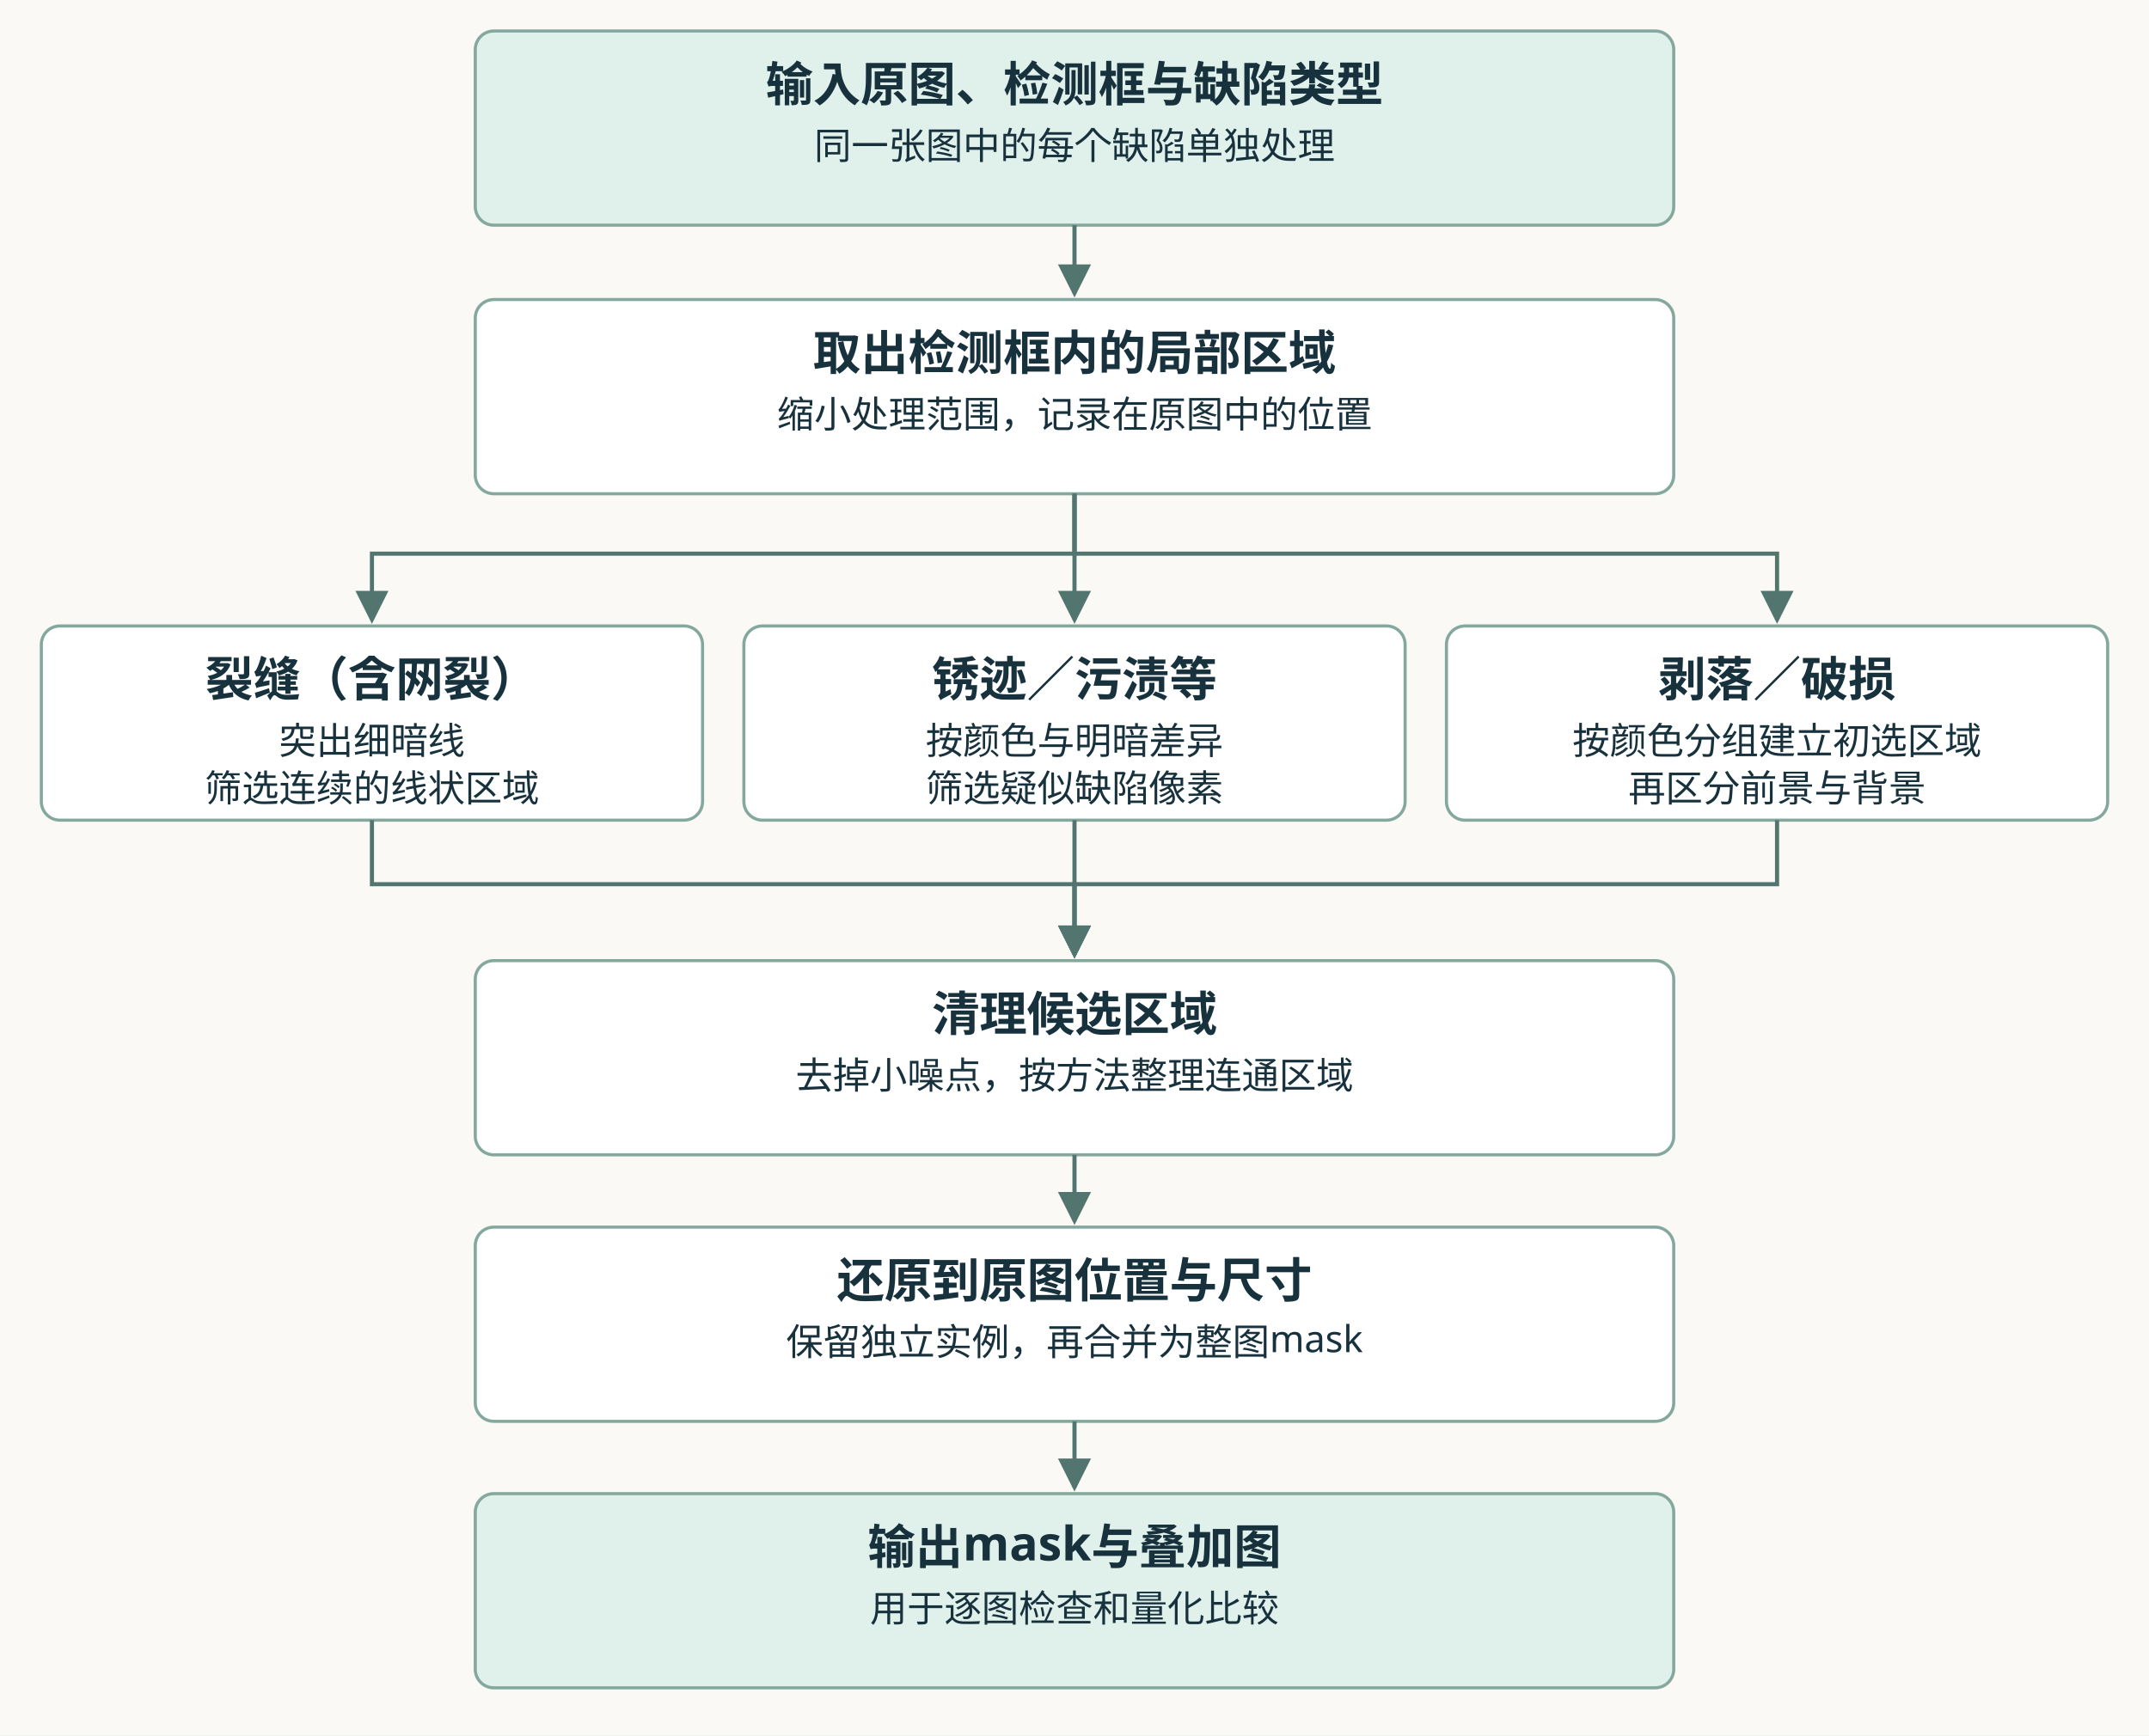
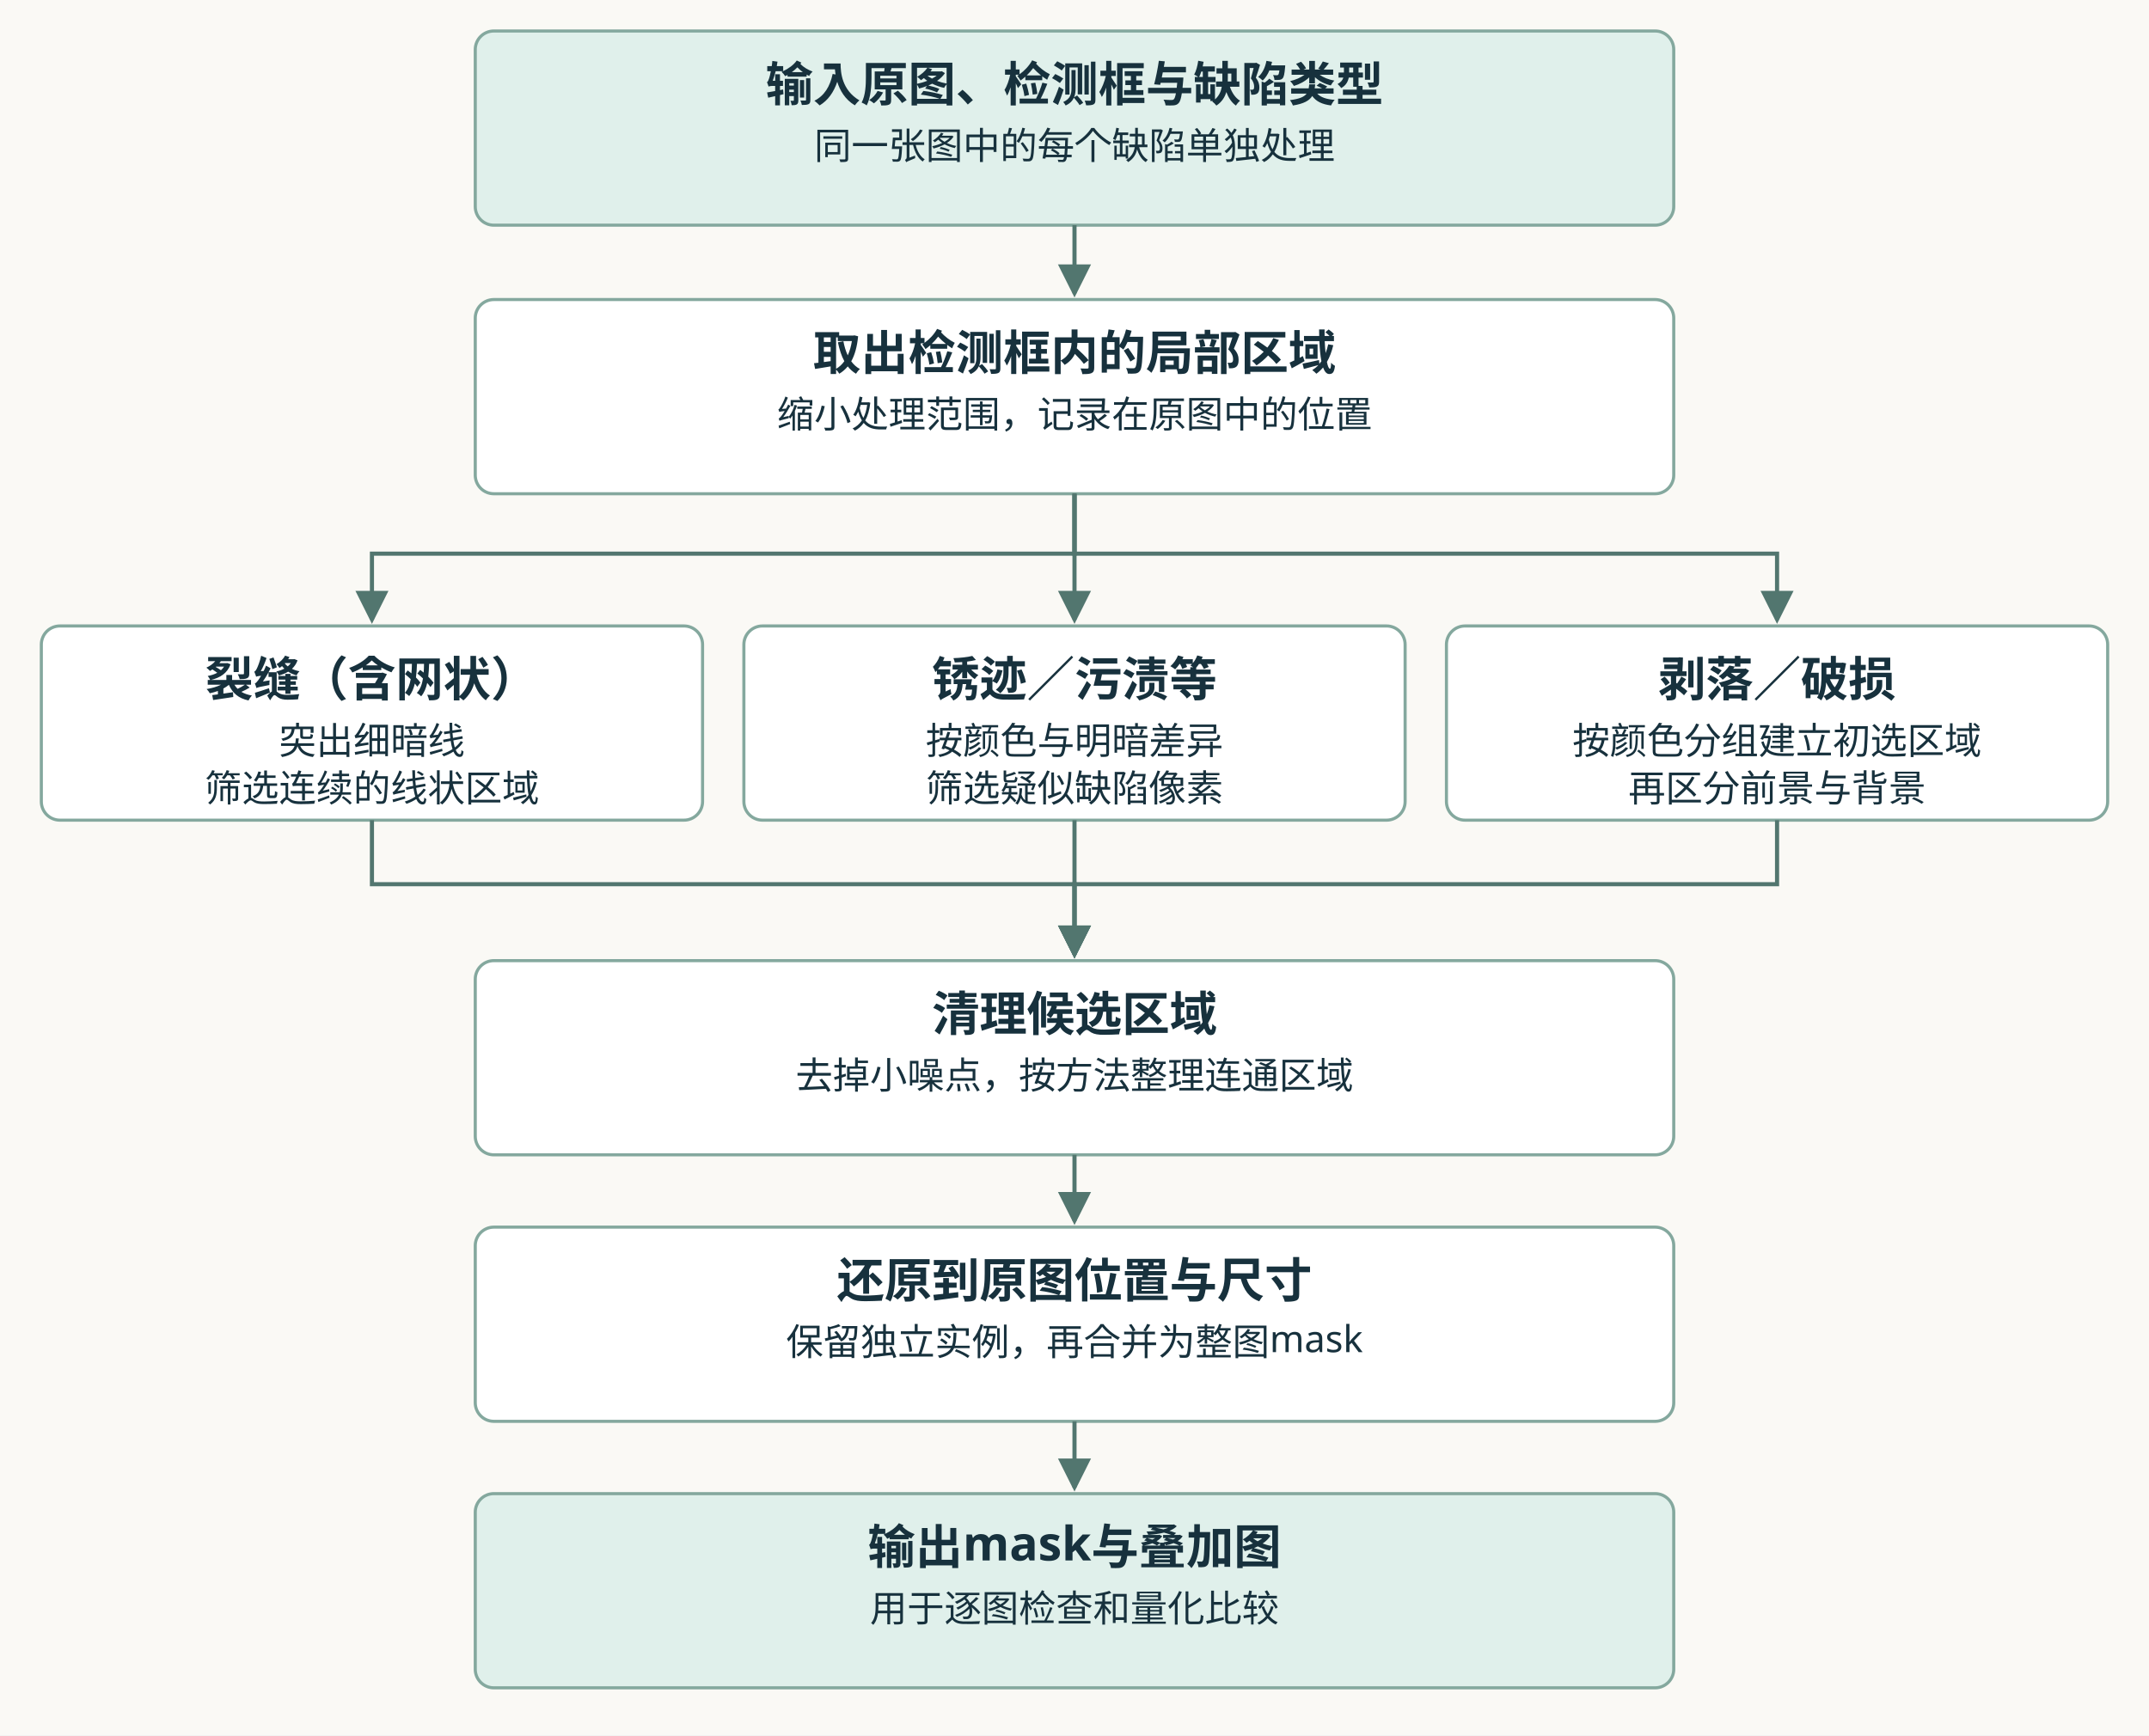
<svg xmlns="http://www.w3.org/2000/svg" width="1040" height="840" viewBox="0 0 1040 840">
  <defs>
    <marker id="a" markerWidth="8" markerHeight="8" refX="7" refY="4" orient="auto">
      <path d="M0,0 L8,4 L0,8" fill="#52766f" />
    </marker>
  </defs>
  <rect width="1040" height="840" fill="#faf9f5" />
  <rect x="230" y="15" width="580" height="94" rx="9" fill="#e0f0eb" stroke="#84a89e" stroke-width="1.5" />
  <text x="520.0" y="49" text-anchor="middle" font-family="Microsoft YaHei,sans-serif" font-size="23" font-weight="600" fill="#17313d">输入原图、检测框与缺陷类型</text>
  <text x="520.0" y="77" text-anchor="middle" font-family="Microsoft YaHei,sans-serif" font-size="18" font-weight="400" fill="#17313d">同一张图中的每个缺陷单独处理</text>
  <path d="M520 109 V142" fill="none" stroke="#52766f" stroke-width="2" marker-end="url(#a)" />
  <rect x="230" y="145" width="580" height="94" rx="9" fill="#fff" stroke="#84a89e" stroke-width="1.5" />
  <text x="520.0" y="179" text-anchor="middle" font-family="Microsoft YaHei,sans-serif" font-size="23" font-weight="600" fill="#17313d">取出检测框内的局部区域</text>
  <text x="520.0" y="207" text-anchor="middle" font-family="Microsoft YaHei,sans-serif" font-size="18" font-weight="400" fill="#17313d">缩小处理范围，记录在原图中的位置</text>
  <path d="M520 239 V268 H180 V300" fill="none" stroke="#52766f" stroke-width="2" marker-end="url(#a)" />
  <path d="M520 239 V268 H520 V300" fill="none" stroke="#52766f" stroke-width="2" marker-end="url(#a)" />
  <path d="M520 239 V268 H860 V300" fill="none" stroke="#52766f" stroke-width="2" marker-end="url(#a)" />
  <rect x="20" y="303" width="320" height="94" rx="9" fill="#fff" stroke="#84a89e" stroke-width="1.5" />
-   <text x="180.0" y="337" text-anchor="middle" font-family="Microsoft YaHei,sans-serif" font-size="23" font-weight="600" fill="#17313d">裂缝（含网裂）</text>
+   <text x="180.0" y="337" text-anchor="middle" font-family="Microsoft YaHei,sans-serif" font-size="23" font-weight="600" fill="#17313d">裂缝（含网状）</text>
  <text x="180.0" y="365" text-anchor="middle" font-family="Microsoft YaHei,sans-serif" font-size="18" font-weight="400" fill="#17313d">突出细暗线</text>
  <text x="180.0" y="388" text-anchor="middle" font-family="Microsoft YaHei,sans-serif" font-size="18" font-weight="400" fill="#17313d">筛选连续的线状区域</text>
  <rect x="360" y="303" width="320" height="94" rx="9" fill="#fff" stroke="#84a89e" stroke-width="1.5" />
  <text x="520.0" y="337" text-anchor="middle" font-family="Microsoft YaHei,sans-serif" font-size="23" font-weight="600" fill="#17313d">锈迹／污渍等</text>
  <text x="520.0" y="365" text-anchor="middle" font-family="Microsoft YaHei,sans-serif" font-size="18" font-weight="400" fill="#17313d">按颜色与明暗差异</text>
  <text x="520.0" y="388" text-anchor="middle" font-family="Microsoft YaHei,sans-serif" font-size="18" font-weight="400" fill="#17313d">筛选疑似缺陷像素</text>
  <rect x="700" y="303" width="320" height="94" rx="9" fill="#fff" stroke="#84a89e" stroke-width="1.5" />
  <text x="860.0" y="337" text-anchor="middle" font-family="Microsoft YaHei,sans-serif" font-size="23" font-weight="600" fill="#17313d">剥落／破损</text>
  <text x="860.0" y="365" text-anchor="middle" font-family="Microsoft YaHei,sans-serif" font-size="18" font-weight="400" fill="#17313d">按颜色分组建立初选区域</text>
  <text x="860.0" y="388" text-anchor="middle" font-family="Microsoft YaHei,sans-serif" font-size="18" font-weight="400" fill="#17313d">再区分前景与背景</text>
  <path d="M180 397 V428 H520 V462" fill="none" stroke="#52766f" stroke-width="2" marker-end="url(#a)" />
  <path d="M520 397 V428 H520 V462" fill="none" stroke="#52766f" stroke-width="2" marker-end="url(#a)" />
  <path d="M860 397 V428 H520 V462" fill="none" stroke="#52766f" stroke-width="2" marker-end="url(#a)" />
  <rect x="230" y="465" width="580" height="94" rx="9" fill="#fff" stroke="#84a89e" stroke-width="1.5" />
  <text x="520.0" y="499" text-anchor="middle" font-family="Microsoft YaHei,sans-serif" font-size="23" font-weight="600" fill="#17313d">清理候选区域</text>
  <text x="520.0" y="527" text-anchor="middle" font-family="Microsoft YaHei,sans-serif" font-size="18" font-weight="400" fill="#17313d">去掉小噪点，按方法整理连通区域</text>
  <path d="M520 559 V591" fill="none" stroke="#52766f" stroke-width="2" marker-end="url(#a)" />
  <rect x="230" y="594" width="580" height="94" rx="9" fill="#fff" stroke="#84a89e" stroke-width="1.5" />
  <text x="520.0" y="628" text-anchor="middle" font-family="Microsoft YaHei,sans-serif" font-size="23" font-weight="600" fill="#17313d">还原到原图位置与尺寸</text>
  <text x="520.0" y="656" text-anchor="middle" font-family="Microsoft YaHei,sans-serif" font-size="18" font-weight="400" fill="#17313d">保留独立实例，再合并为整图mask</text>
  <path d="M520 688 V720" fill="none" stroke="#52766f" stroke-width="2" marker-end="url(#a)" />
  <rect x="230" y="723" width="580" height="94" rx="9" fill="#e0f0eb" stroke="#84a89e" stroke-width="1.5" />
  <text x="520.0" y="757" text-anchor="middle" font-family="Microsoft YaHei,sans-serif" font-size="23" font-weight="600" fill="#17313d">输出mask与叠加图</text>
  <text x="520.0" y="785" text-anchor="middle" font-family="Microsoft YaHei,sans-serif" font-size="18" font-weight="400" fill="#17313d">用于逐图检查和量化比较</text>
</svg>
